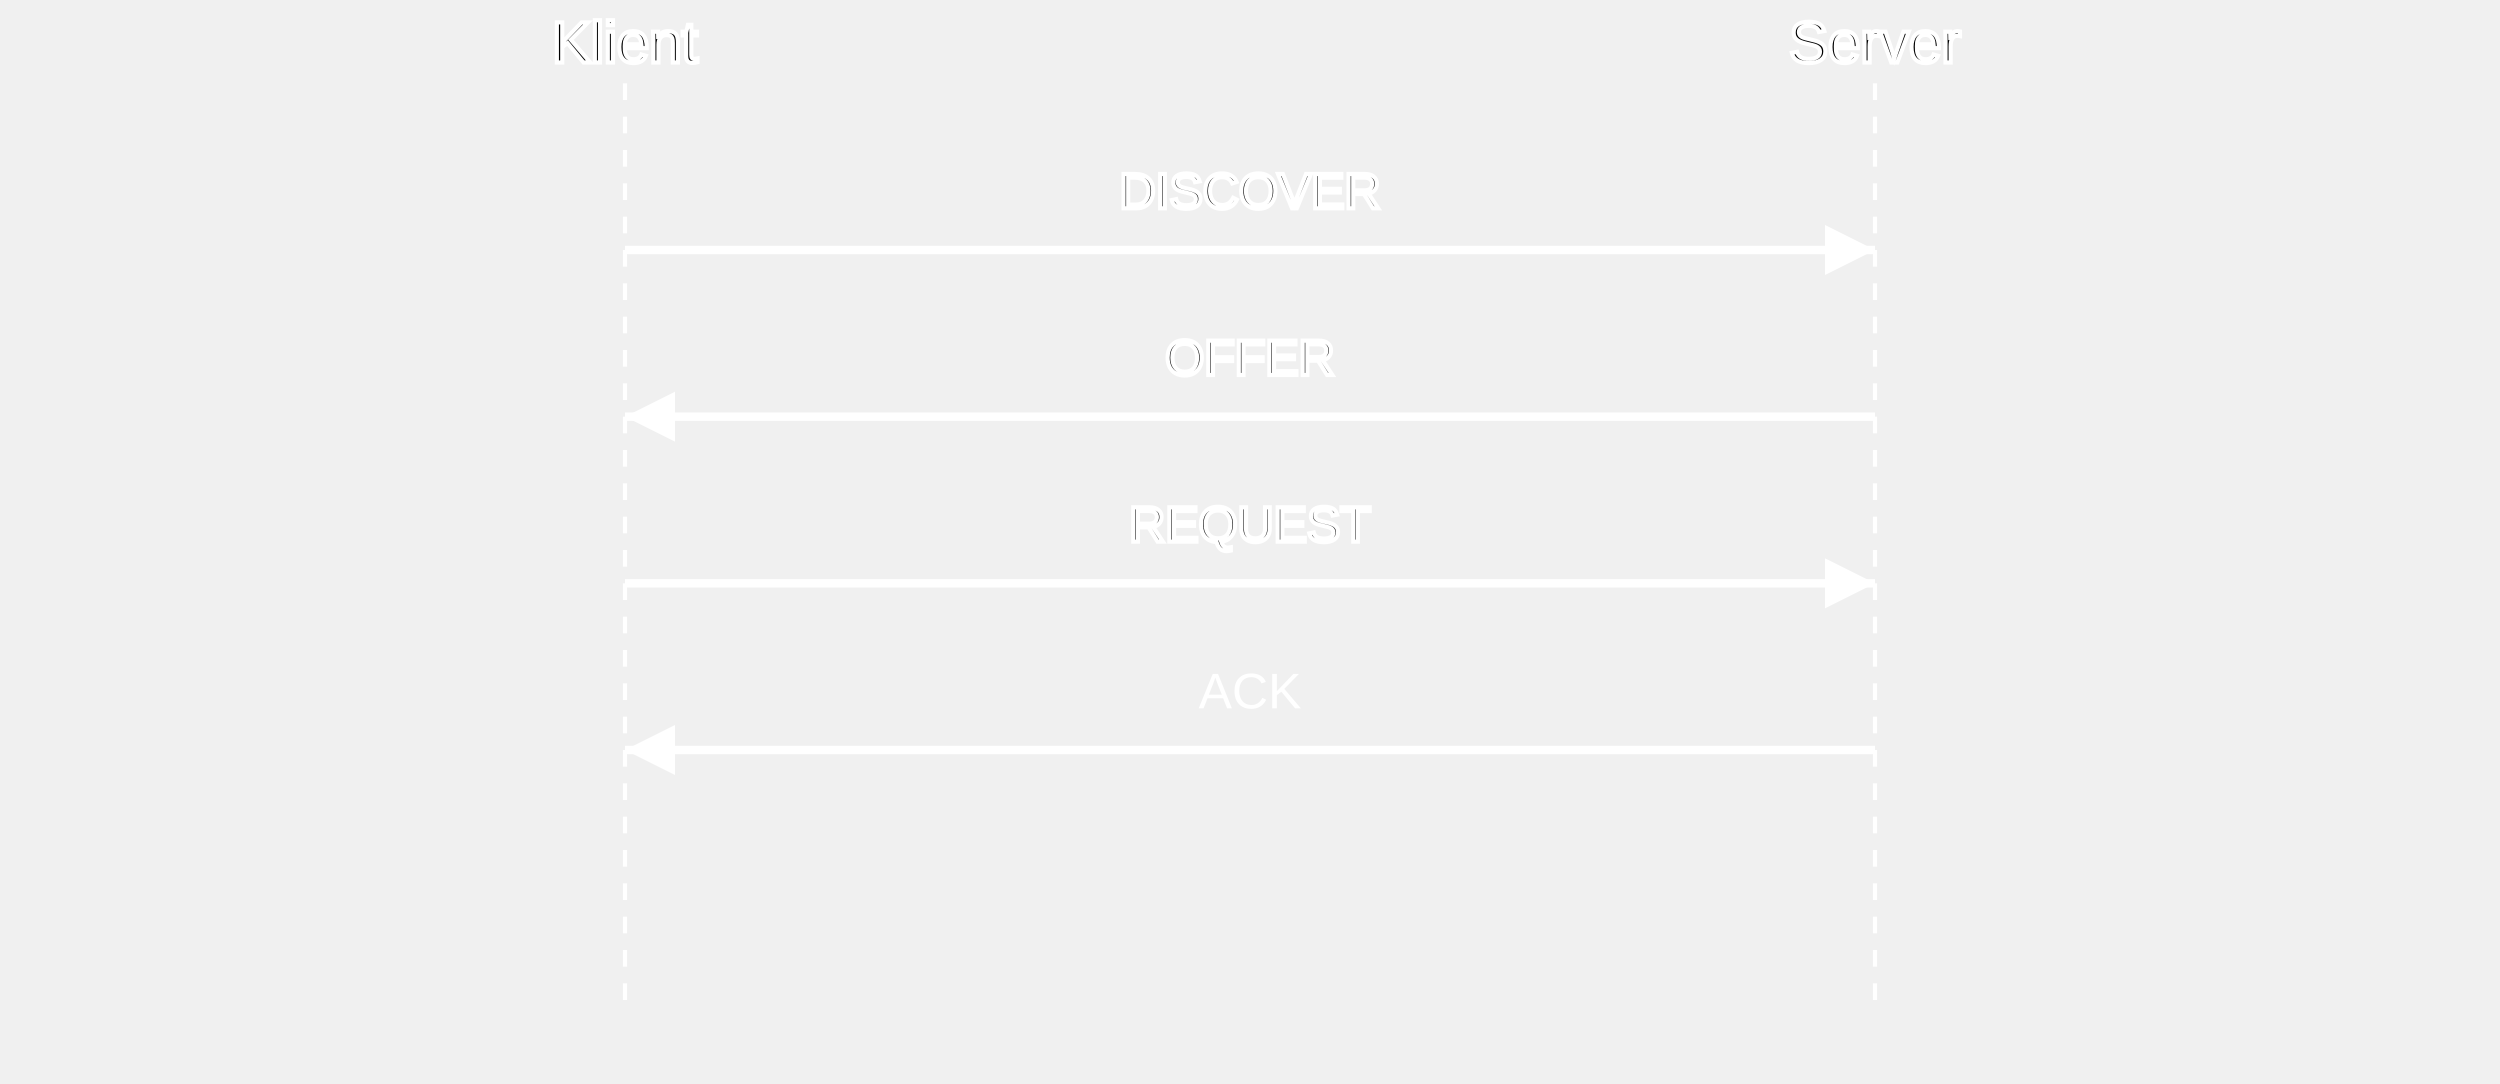
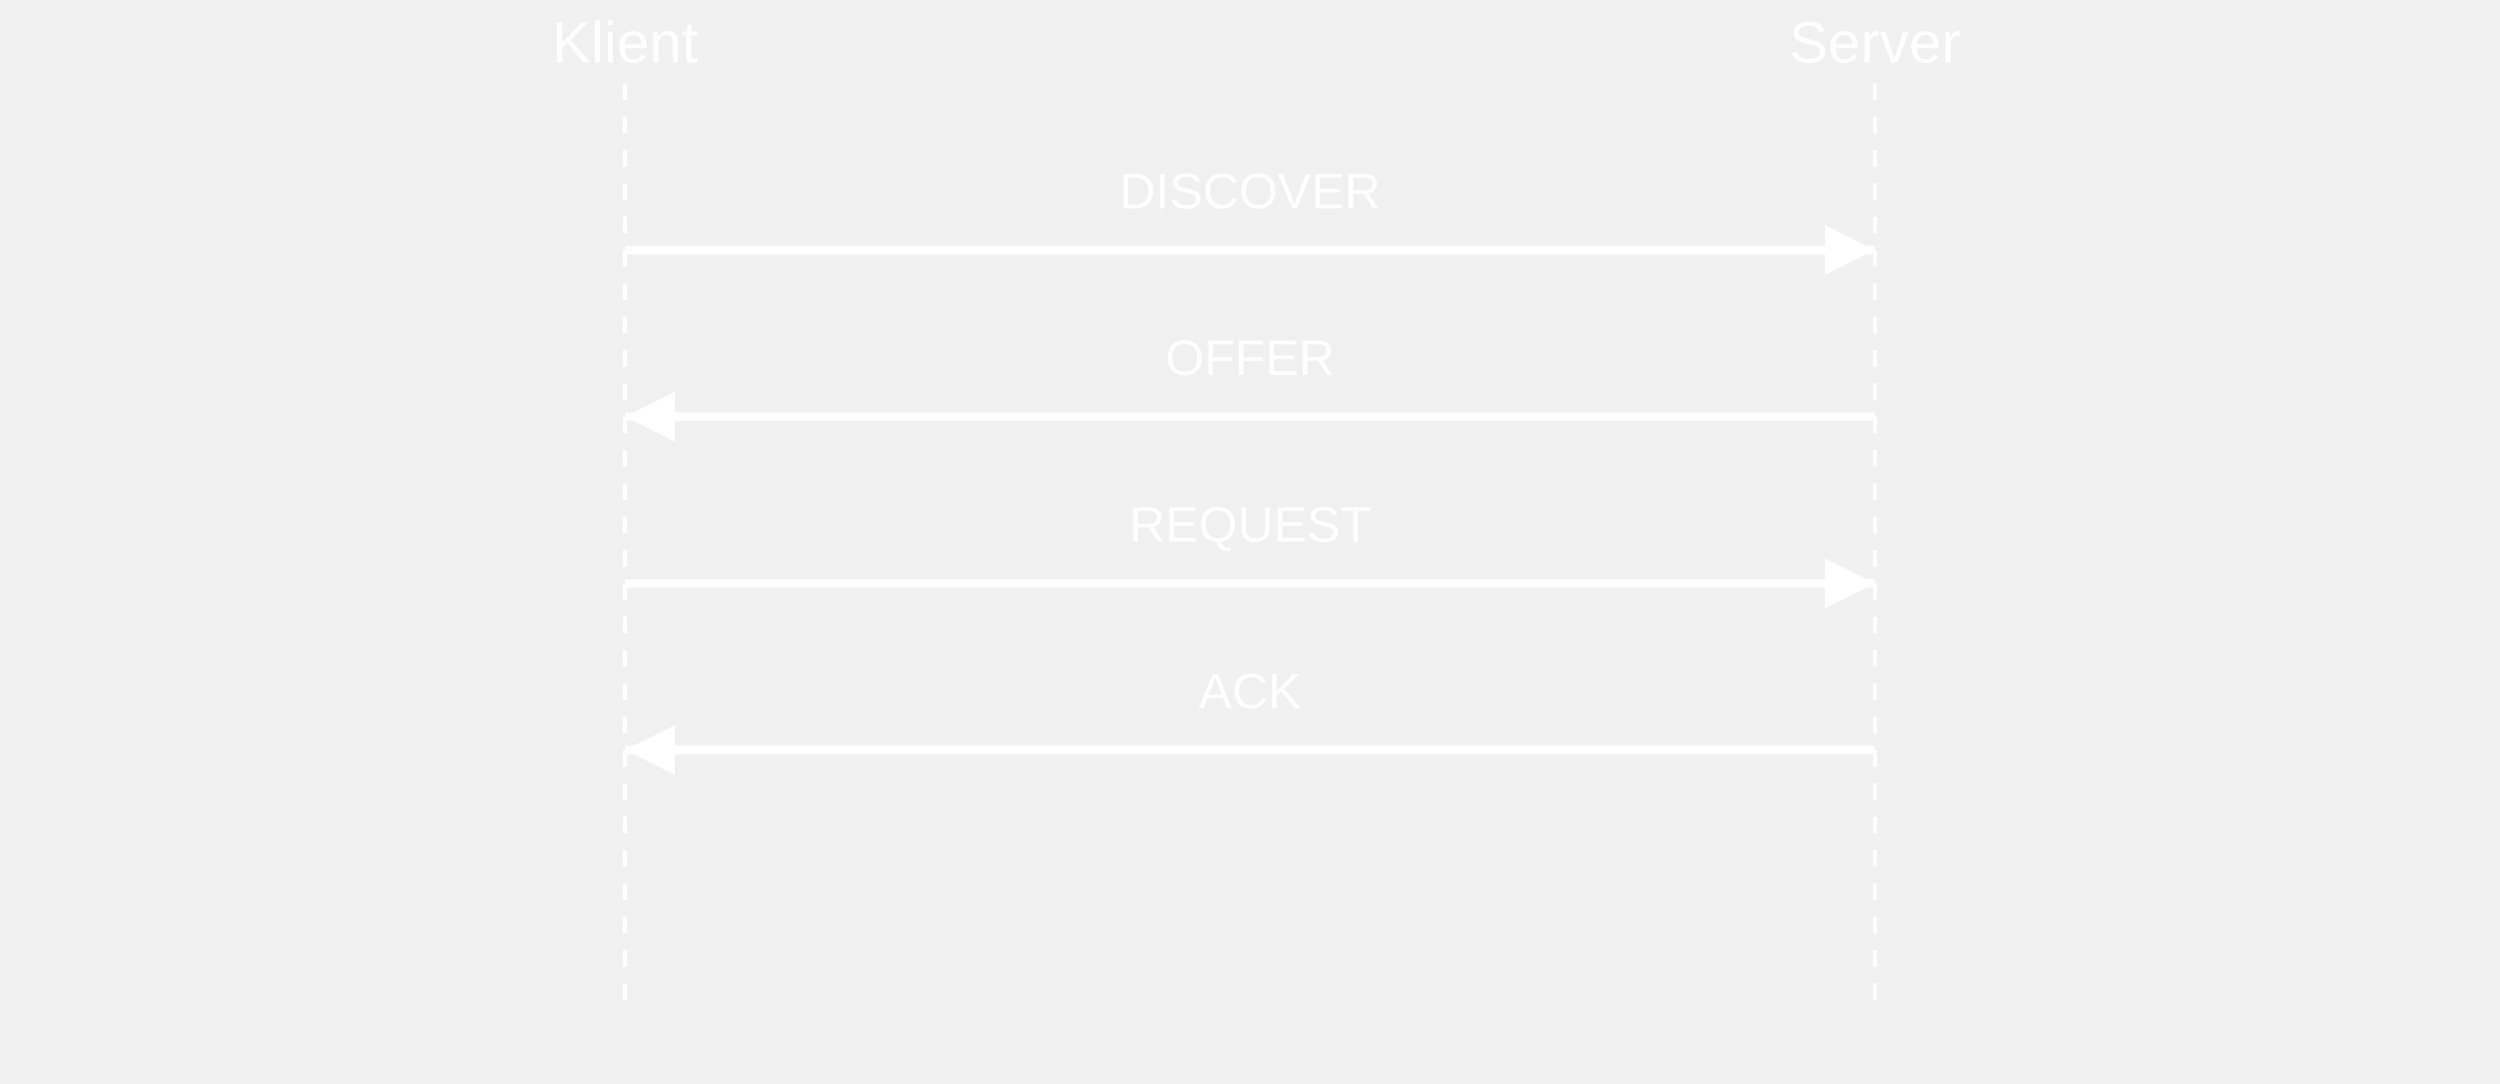
<svg xmlns="http://www.w3.org/2000/svg" width="600" height="260" viewBox="0 0 600 260">
  <defs>
    <marker id="arrow" viewBox="0 0 10 10" refX="10" refY="5" markerUnits="strokeWidth" markerWidth="8" markerHeight="6" orient="auto">
      <path d="M 0 0 L 10 5 L 0 10 z" fill="#FFF" />
    </marker>
  </defs>
  <line x1="150" y1="20" x2="150" y2="240" stroke="#FFF" stroke-dasharray="4" />
  <line x1="450" y1="20" x2="450" y2="240" stroke="#FFF" stroke-dasharray="4" />
-   <text stroke="#FFF" x="150" y="15" text-anchor="middle" font-family="Arial" font-size="14">Klient</text>
-   <text stroke="#FFF" x="450" y="15" text-anchor="middle" font-family="Arial" font-size="14">Server</text>
+   <text fill="#FFF" x="150" y="15" text-anchor="middle" font-family="Arial" font-size="14">Klient</text>
+   <text fill="#FFF" x="450" y="15" text-anchor="middle" font-family="Arial" font-size="14">Server</text>
  <line x1="150" y1="60" x2="450" y2="60" stroke="#FFF" stroke-width="2" marker-end="url(#arrow)" />
-   <text stroke="#FFF" x="300" y="50" text-anchor="middle" font-family="Arial" font-size="12">DISCOVER</text>
+   <text fill="#FFF" x="300" y="50" text-anchor="middle" font-family="Arial" font-size="12">DISCOVER</text>
  <line x1="450" y1="100" x2="150" y2="100" stroke="#FFF" stroke-width="2" marker-end="url(#arrow)" />
-   <text stroke="#FFF" x="300" y="90" text-anchor="middle" font-family="Arial" font-size="12">OFFER</text>
+   <text fill="#FFF" x="300" y="90" text-anchor="middle" font-family="Arial" font-size="12">OFFER</text>
  <line x1="150" y1="140" x2="450" y2="140" stroke="#FFF" stroke-width="2" marker-end="url(#arrow)" />
-   <text stroke="#FFF" x="300" y="130" text-anchor="middle" font-family="Arial" font-size="12">REQUEST</text>
+   <text fill="#FFF" x="300" y="130" text-anchor="middle" font-family="Arial" font-size="12">REQUEST</text>
  <line x1="450" y1="180" x2="150" y2="180" stroke="#FFF" stroke-width="2" marker-end="url(#arrow)" />
  <text fill="#FFF" x="300" y="170" text-anchor="middle" font-family="Arial" font-size="12">ACK</text>
</svg>
